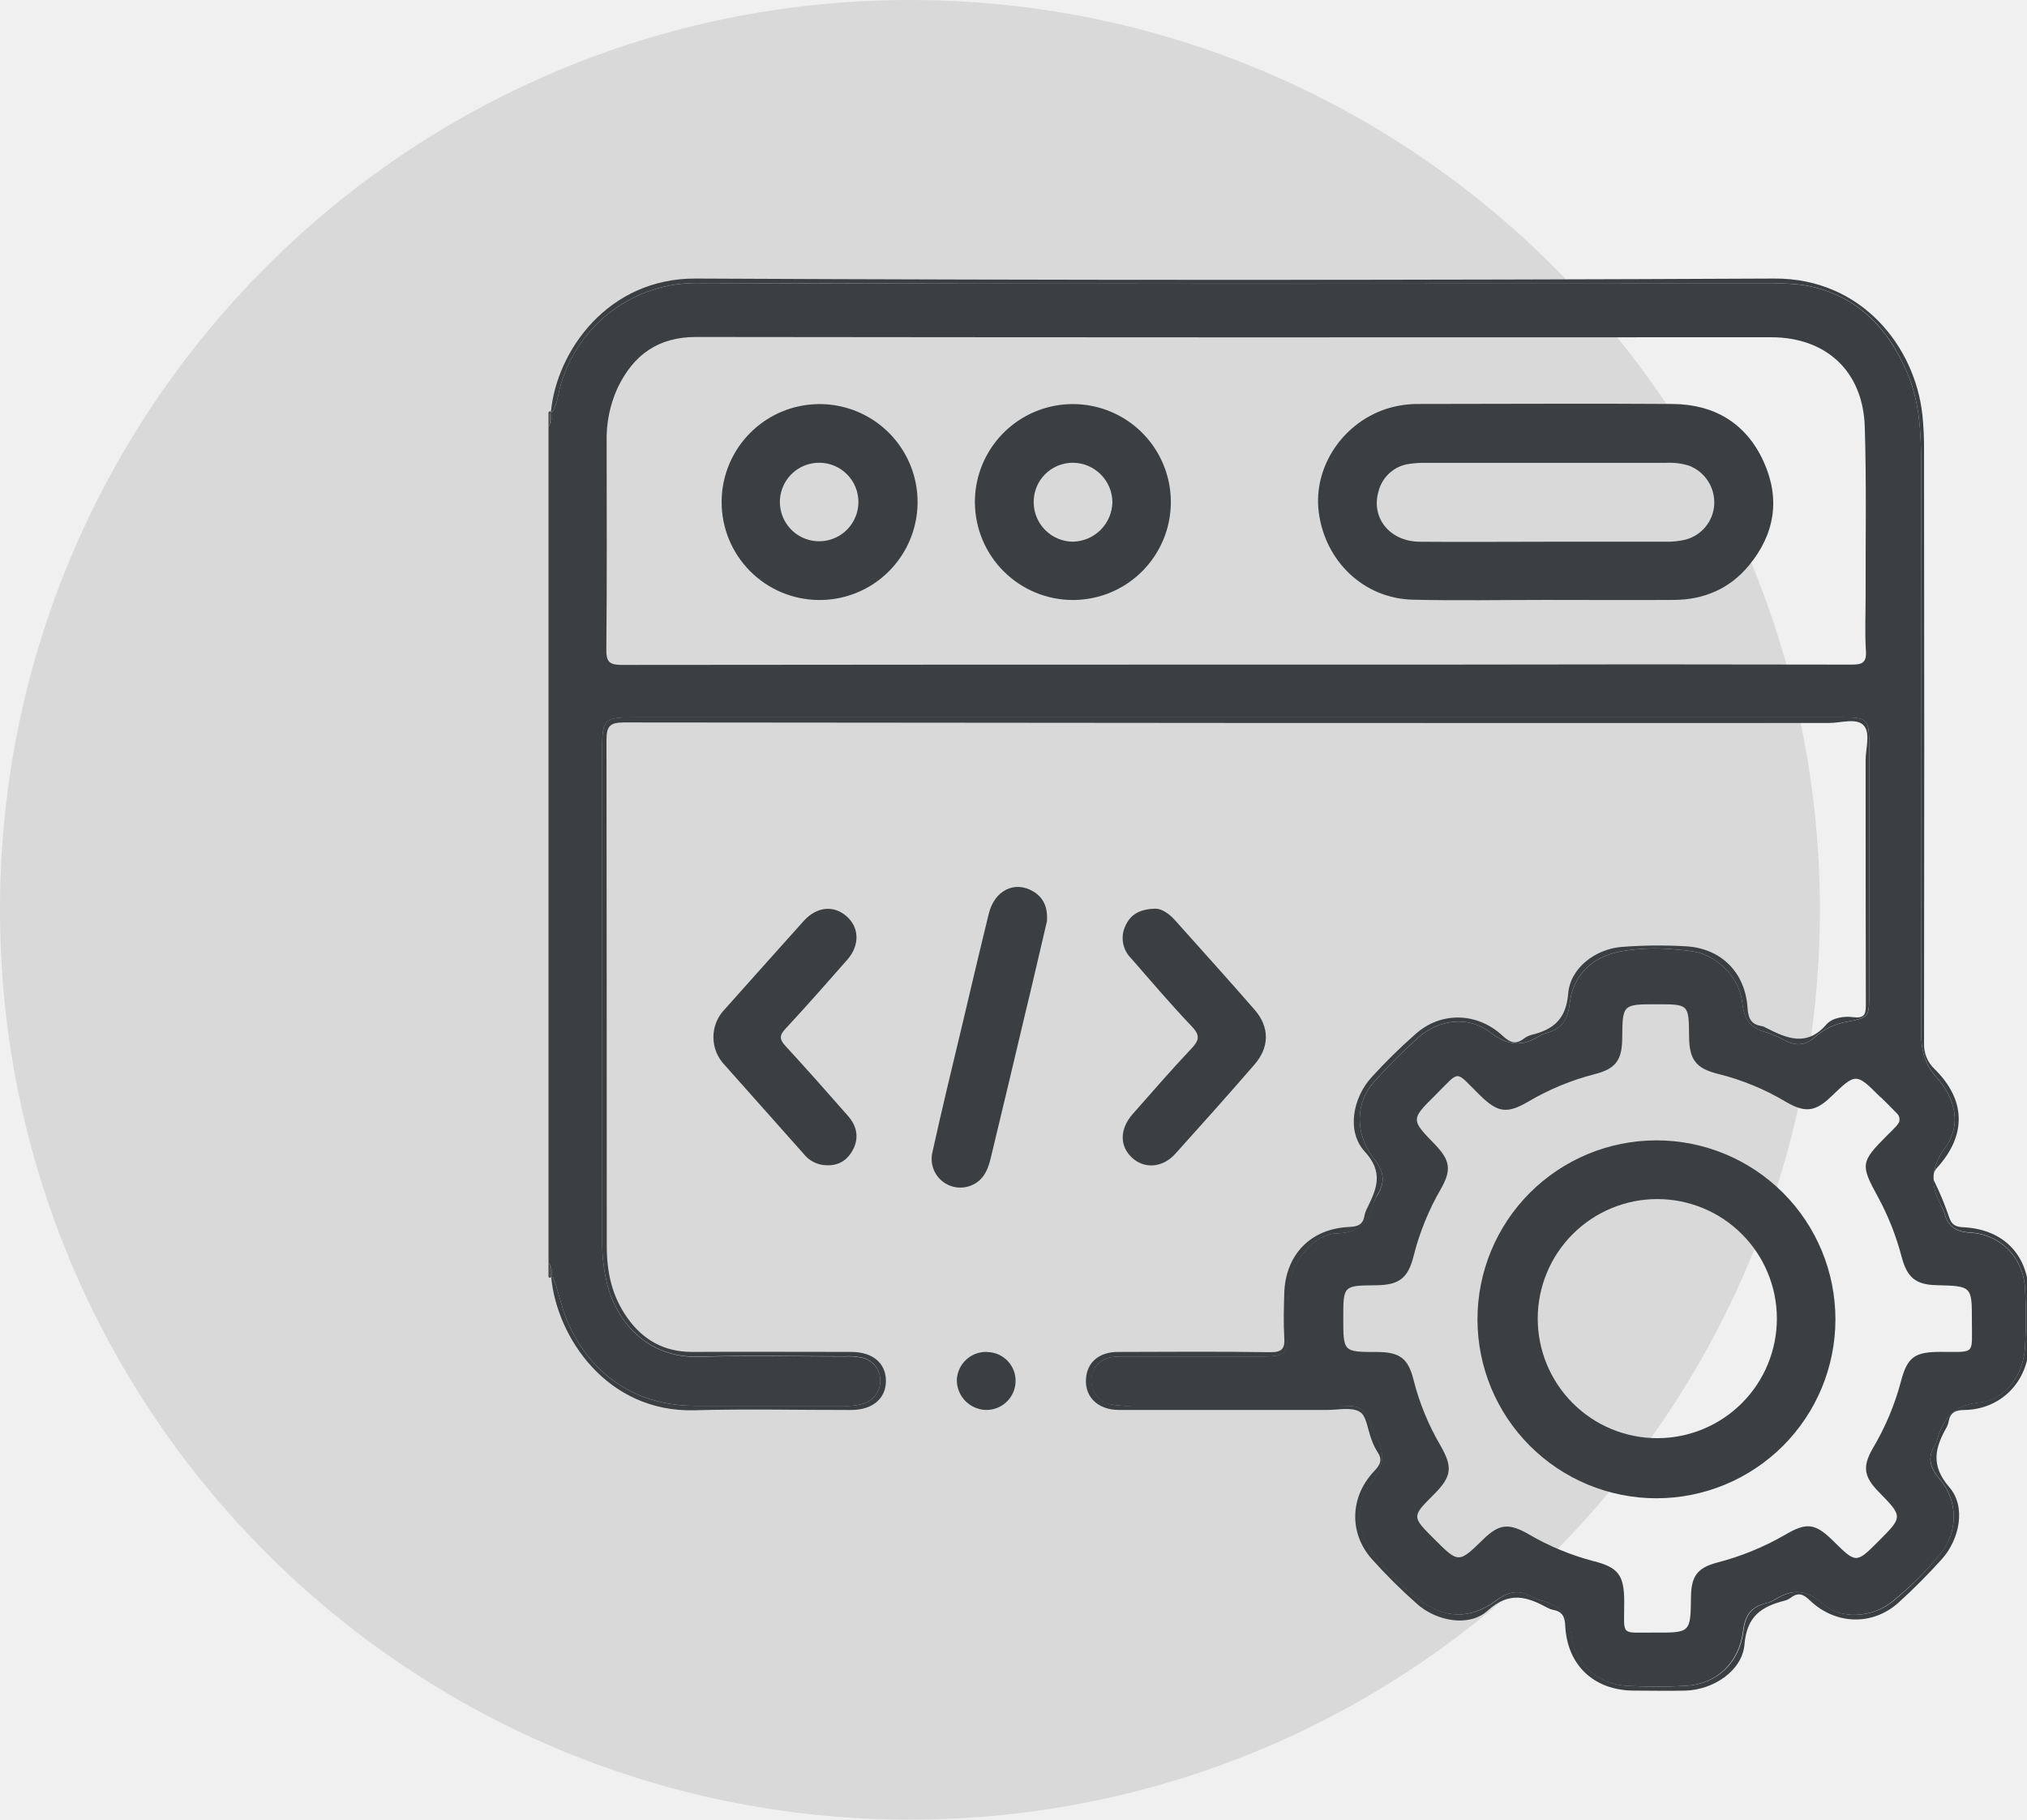
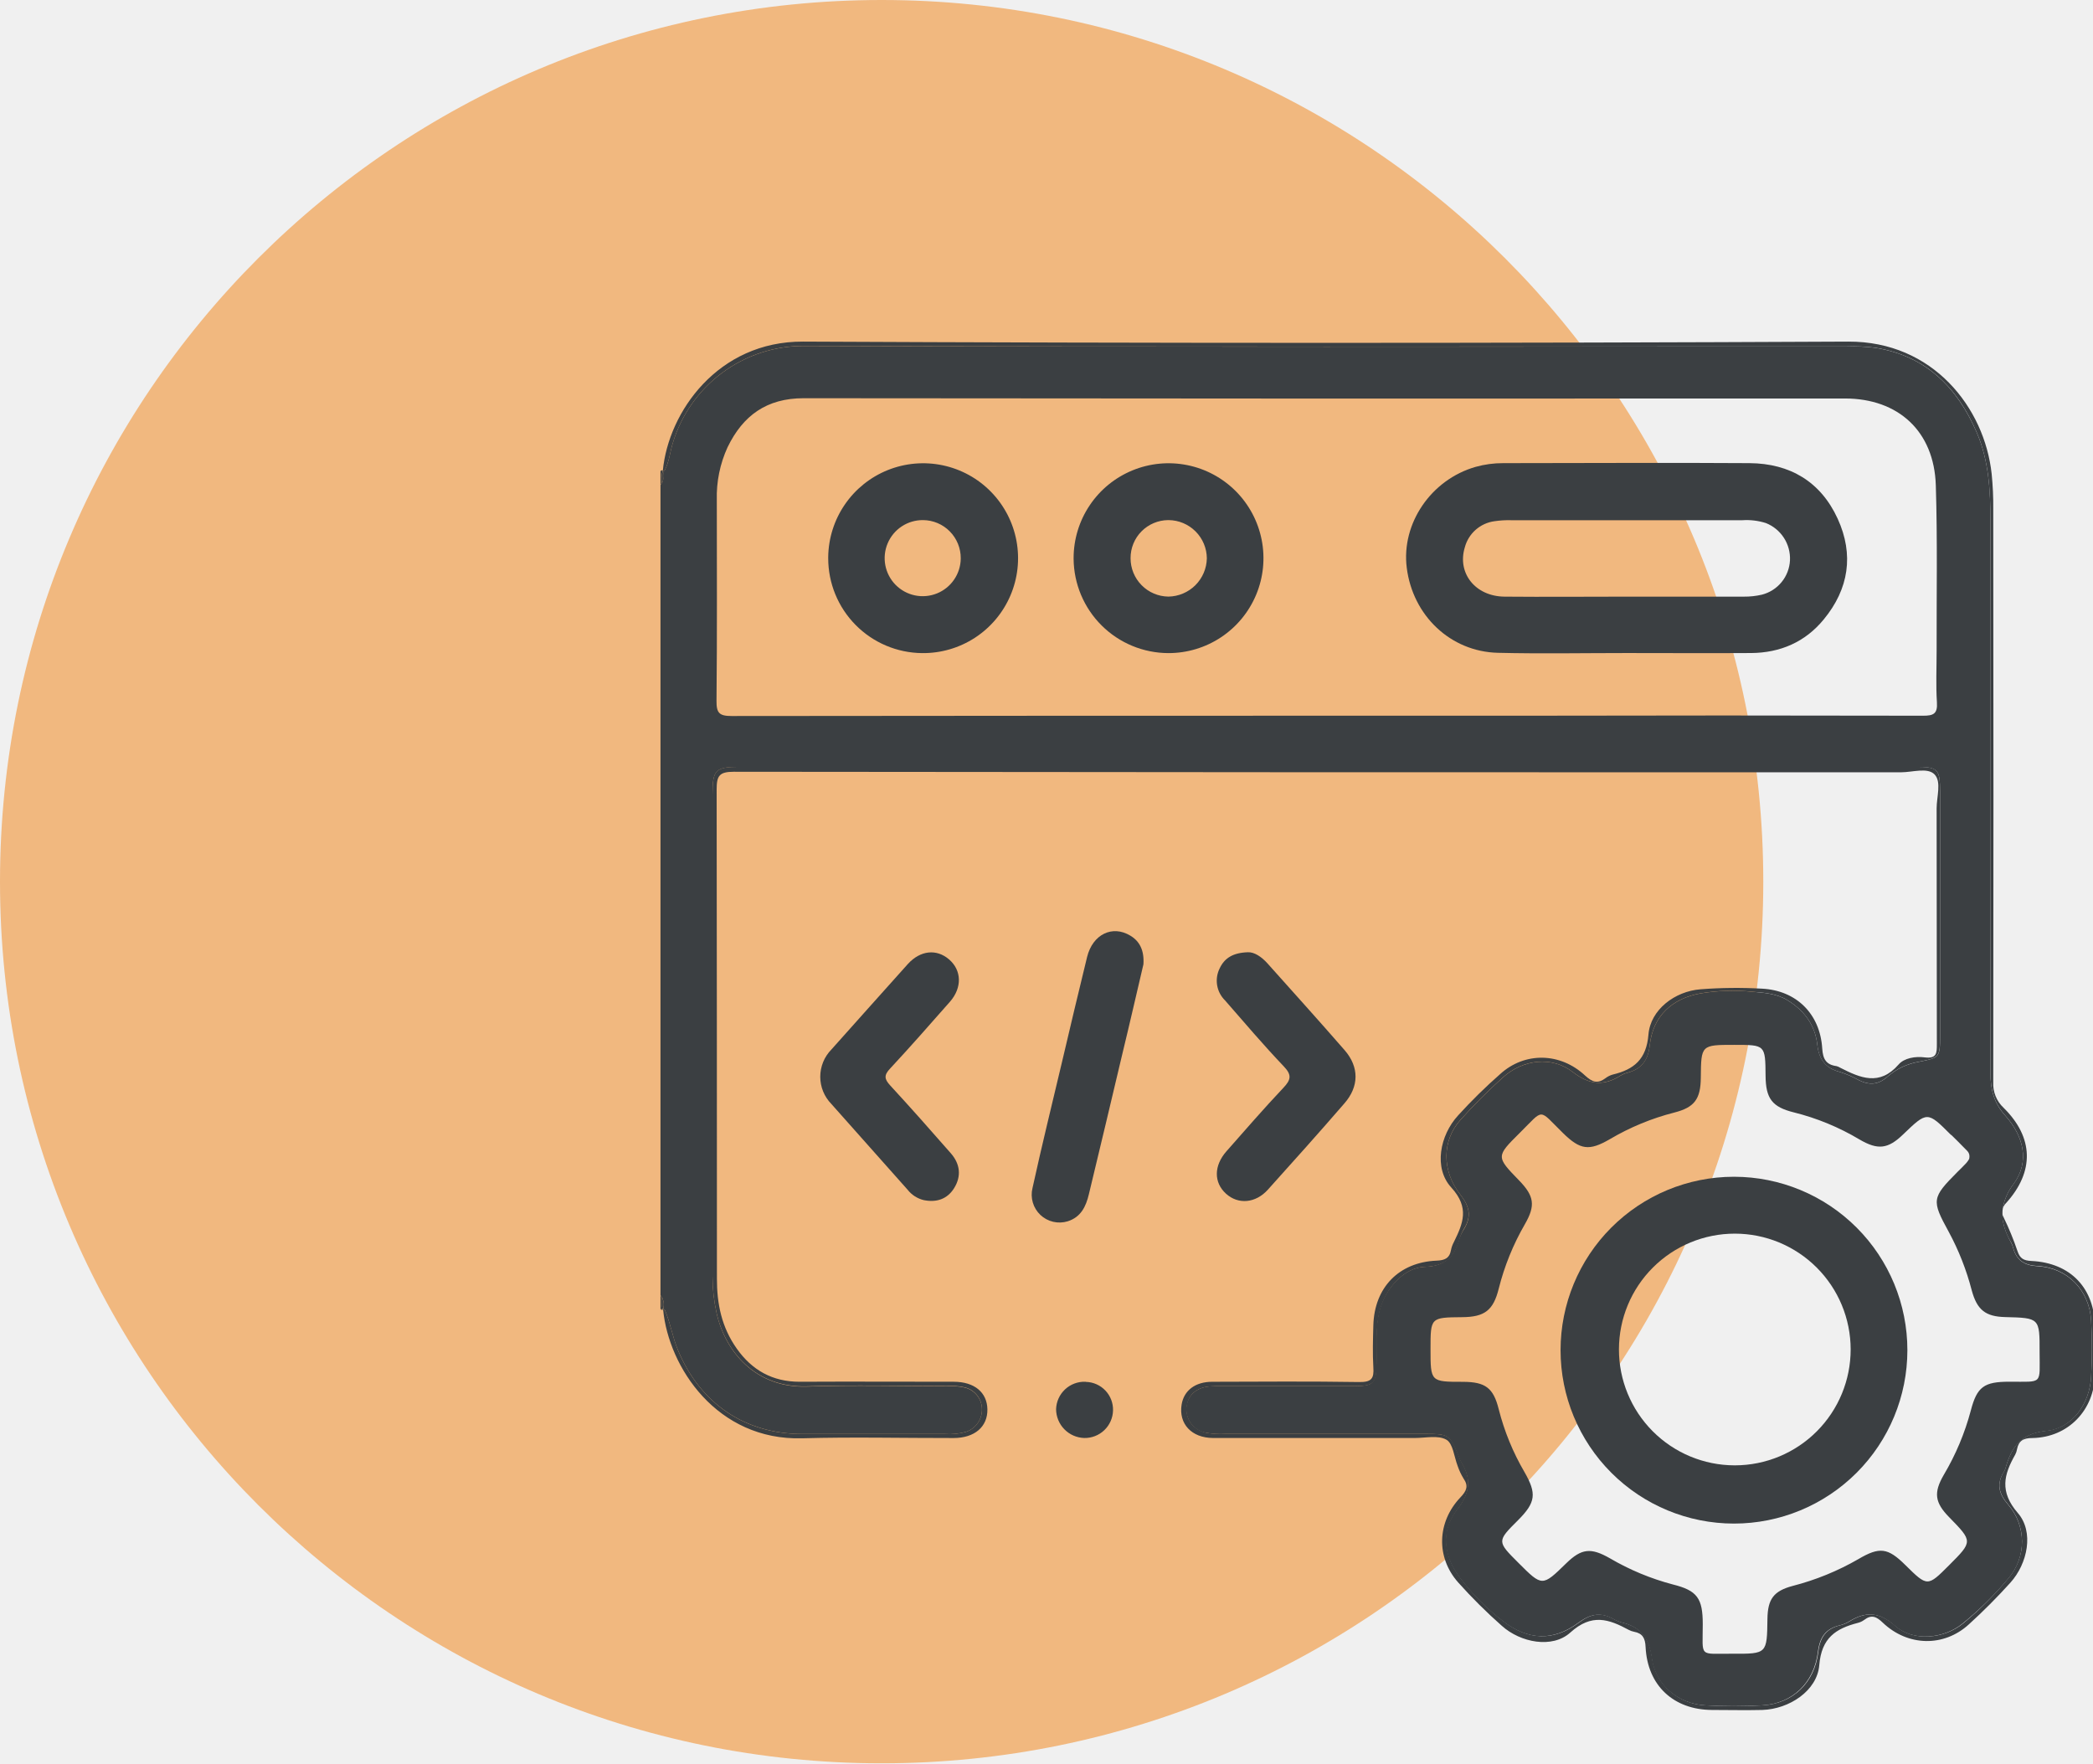
- <svg xmlns="http://www.w3.org/2000/svg" width="137" height="123" viewBox="0 0 137 123" fill="none">
-   <circle cx="61.5" cy="61.5" r="61.5" fill="#D9D9D9" />
-   <g clip-path="url(#clip0_4_39)">
-     <path d="M130.688 79.437C130.686 79.39 130.691 79.343 130.704 79.298C130.694 79.344 130.688 79.39 130.688 79.437Z" fill="#3B3F42" />
-     <path d="M37.261 86.303C37.313 86.32 37.358 86.353 37.388 86.397C37.772 87.299 37.91 88.272 38.293 89.179C39.831 92.889 42.954 95.021 46.956 95.029H56.928C57.417 95.062 57.908 95.012 58.38 94.88C58.724 94.767 59.02 94.543 59.222 94.243C59.424 93.942 59.52 93.584 59.496 93.222C59.476 92.876 59.341 92.546 59.113 92.285C58.886 92.023 58.577 91.845 58.237 91.778C57.854 91.698 57.462 91.671 57.071 91.697C53.813 91.697 50.554 91.611 47.295 91.721C43.711 91.838 41.578 89.283 40.983 86.577C40.799 85.75 40.704 84.906 40.702 84.059V50.428C40.702 48.702 40.9 48.496 42.595 48.496H124.614C126.194 48.496 126.329 48.635 126.332 50.235V67.246C126.332 68.771 126.309 68.784 124.836 69.071C124.026 69.212 123.271 69.572 122.654 70.114C122.033 70.677 121.397 70.711 120.68 70.356C120.254 70.116 119.804 69.921 119.337 69.775C118.347 69.514 117.888 68.894 117.773 67.9C117.622 66.508 116.866 65.492 115.688 64.772C114.934 64.311 114.076 64.251 113.24 64.183C112.038 64.06 110.826 64.097 109.634 64.295C107.629 64.652 106.308 65.88 106.083 67.898C105.961 68.977 105.502 69.566 104.519 69.835C104.36 69.874 104.208 69.936 104.066 70.017C102.885 70.781 101.873 70.68 100.71 69.78C99.253 68.654 97.238 68.899 95.846 70.153C94.802 71.09 93.81 72.082 92.874 73.125C91.594 74.548 91.555 76.668 92.874 78.339C93.515 79.152 93.656 79.856 93.134 80.722C92.986 80.942 92.87 81.183 92.79 81.436C92.449 82.659 91.794 83.332 90.379 83.368C88.963 83.404 87.623 84.862 87.219 86.449C86.919 87.638 87.039 88.848 87.016 90.05C86.99 91.523 86.844 91.687 85.386 91.692H76.296C75.97 91.682 75.643 91.689 75.318 91.713C74.411 91.809 73.829 92.362 73.754 93.178C73.722 93.588 73.844 93.996 74.095 94.321C74.347 94.647 74.71 94.868 75.115 94.941C75.564 95.022 76.022 95.05 76.478 95.024H90.457C92.06 95.024 92.128 95.076 92.746 96.588C92.785 96.712 92.834 96.833 92.894 96.948C93.643 98.129 93.567 99.127 92.634 100.298C91.487 101.766 91.664 103.489 92.798 105.011C93.659 106.161 94.672 107.188 95.809 108.064C97.566 109.43 99.334 109.509 101.114 108.187C101.936 107.577 102.655 107.449 103.523 107.926C103.722 108.041 103.935 108.129 104.157 108.187C105.46 108.497 106.039 109.318 106.216 110.661C106.464 112.522 108.041 113.852 109.931 113.956C111.266 114.032 112.604 114.032 113.938 113.956C116.008 113.836 117.539 112.415 117.812 110.223C117.94 109.18 118.36 108.612 119.335 108.374C119.559 108.322 119.773 108.234 119.968 108.114C121.126 107.394 122.077 107.425 123.191 108.416C124.426 109.519 126.58 109.336 127.912 108.244C129.078 107.297 130.15 106.24 131.113 105.087C131.721 104.37 132.053 103.459 132.047 102.519C132.041 101.578 131.699 100.671 131.082 99.962C130.436 99.211 130.245 98.53 130.777 97.683C130.83 97.603 130.87 97.515 130.897 97.422C131.306 95.957 131.968 94.993 133.765 94.815C135.561 94.638 136.771 92.917 136.87 91.043C136.94 89.74 136.94 88.435 136.87 87.132C136.758 85.018 135.225 83.436 133.134 83.326C132.214 83.277 131.663 82.914 131.426 82.041C131.395 81.915 131.348 81.793 131.285 81.679C130.853 80.897 130.626 80.187 130.688 79.452C130.688 79.406 130.694 79.359 130.704 79.314C130.807 78.684 131.068 78.09 131.463 77.588C132.61 76.024 132.148 74.236 130.887 72.83C130.071 71.928 129.844 70.979 129.844 69.817C129.868 56.978 129.868 44.139 129.844 31.301C129.844 29.215 129.734 27.129 128.887 25.161C127.521 22.007 125.334 19.819 121.796 19.259C121.149 19.178 120.497 19.149 119.846 19.173C95.601 19.173 71.355 19.214 47.11 19.134C45.05 19.12 43.042 19.775 41.386 21C39.73 22.225 38.515 23.954 37.925 25.927C37.733 26.548 37.683 27.208 37.373 27.791C37.342 27.835 37.298 27.868 37.248 27.885C37.298 28.047 37.309 28.218 37.278 28.384C37.248 28.55 37.177 28.707 37.073 28.84V85.347C37.18 85.479 37.253 85.635 37.286 85.802C37.318 85.969 37.31 86.141 37.261 86.303ZM127.117 74.168C127.44 74.488 127.766 74.806 128.081 75.135C128.235 75.297 128.449 75.43 128.363 75.841C128.308 75.94 128.243 76.032 128.17 76.118C127.972 76.334 127.761 76.538 127.552 76.743C125.748 78.555 125.727 78.722 126.937 80.928C127.633 82.215 128.17 83.581 128.538 84.997C128.91 86.374 129.497 86.841 130.884 86.874C133.275 86.934 133.28 86.934 133.275 89.312C133.275 91.617 133.535 91.377 131.171 91.382C129.398 91.382 128.91 91.731 128.475 93.397C128.057 94.969 127.425 96.475 126.595 97.873C125.868 99.122 125.962 99.808 126.968 100.835C128.618 102.524 128.618 102.524 126.968 104.177C125.454 105.694 125.454 105.694 123.902 104.162C122.69 102.962 122.114 102.884 120.636 103.755C119.199 104.584 117.657 105.214 116.05 105.627C114.723 105.981 114.311 106.542 114.29 107.923C114.259 110.358 114.259 110.369 111.863 110.356C109.467 110.343 109.778 110.661 109.778 108.294C109.778 106.487 109.392 105.947 107.692 105.525C106.152 105.119 104.675 104.505 103.302 103.7C101.972 102.939 101.32 103.012 100.259 104.044C98.583 105.681 98.583 105.681 96.925 104.023C95.415 102.516 95.415 102.516 96.899 101.036C98.129 99.805 98.202 99.185 97.347 97.694C96.542 96.319 95.934 94.837 95.543 93.293C95.173 91.809 94.612 91.395 93.051 91.39C90.788 91.39 90.788 91.39 90.788 89.096C90.788 86.9 90.788 86.9 92.996 86.88C94.56 86.867 95.168 86.41 95.546 84.89C95.942 83.314 96.557 81.8 97.371 80.393C98.121 79.09 98.02 78.43 96.975 77.351C95.353 75.68 95.348 75.675 97.021 74.017C98.747 72.309 98.281 72.327 100.027 74.035C101.234 75.218 101.852 75.304 103.299 74.462C104.699 73.636 106.209 73.012 107.783 72.609C109.201 72.249 109.629 71.67 109.642 70.174C109.663 67.885 109.663 67.885 111.988 67.885C114.142 67.885 114.142 67.885 114.16 70.038C114.173 71.631 114.614 72.22 116.136 72.596C117.745 72.997 119.285 73.633 120.709 74.483C121.999 75.239 122.701 75.151 123.756 74.131C125.443 72.512 125.443 72.512 127.096 74.168H127.117ZM41.002 29.888C40.965 28.614 41.223 27.349 41.755 26.191C42.829 23.98 44.482 22.778 47.06 22.778C71.273 22.806 95.485 22.812 119.697 22.797C123.417 22.797 125.915 25.083 126.035 28.845C126.157 32.685 126.082 36.533 126.092 40.378C126.092 41.585 126.035 42.792 126.113 43.994C126.168 44.807 125.852 44.928 125.135 44.925C115.849 44.904 106.562 44.904 97.274 44.925H83.488C69.671 44.925 55.854 44.932 42.037 44.946C41.171 44.946 40.973 44.737 40.981 43.882C41.028 39.203 41.004 34.546 41.002 29.888Z" fill="#3B3F42" />
-     <path d="M37.373 27.791C37.683 27.21 37.733 26.548 37.925 25.927C38.515 23.953 39.729 22.223 41.385 20.997C43.041 19.771 45.05 19.116 47.11 19.128C71.355 19.209 95.601 19.168 119.846 19.168C120.497 19.144 121.149 19.173 121.796 19.253C125.334 19.814 127.531 22.001 128.887 25.156C129.734 27.114 129.841 29.21 129.844 31.295C129.868 44.132 129.868 56.971 129.844 69.811C129.844 70.974 130.076 71.923 130.887 72.825C132.148 74.23 132.61 76.021 131.463 77.583C131.068 78.085 130.807 78.679 130.704 79.309C130.748 79.161 130.829 79.026 130.939 78.918C132.923 76.723 132.868 74.348 130.764 72.275C130.52 72.047 130.328 71.769 130.204 71.459C130.079 71.149 130.024 70.815 130.042 70.481C130.061 57.154 130.061 43.828 130.042 30.503C130.05 29.688 130.013 28.873 129.932 28.063C129.437 23.44 125.832 18.802 119.932 18.829C95.626 18.947 71.32 18.947 47.014 18.829C41.08 18.805 37.628 23.738 37.237 27.823V27.885C37.291 27.87 37.339 27.837 37.373 27.791Z" fill="#3B3F42" />
-     <path d="M131.285 81.663C131.348 81.777 131.395 81.899 131.426 82.025C131.663 82.899 132.208 83.261 133.134 83.311C135.219 83.42 136.758 85.003 136.87 87.117C136.94 88.419 136.94 89.725 136.87 91.027C136.771 92.902 135.584 94.609 133.765 94.8C131.945 94.99 131.312 95.952 130.897 97.407C130.87 97.499 130.83 97.587 130.777 97.668C130.256 98.515 130.436 99.195 131.082 99.946C131.699 100.656 132.041 101.563 132.047 102.503C132.053 103.443 131.722 104.354 131.113 105.071C130.16 106.229 129.096 107.291 127.938 108.244C126.608 109.336 124.452 109.519 123.217 108.416C122.104 107.426 121.152 107.394 119.994 108.114C119.799 108.234 119.585 108.322 119.361 108.374C118.386 108.612 117.966 109.188 117.838 110.223C117.578 112.415 116.034 113.836 113.964 113.956C112.63 114.034 111.292 114.034 109.957 113.956C108.067 113.852 106.49 112.522 106.242 110.661C106.065 109.318 105.494 108.497 104.183 108.187C103.961 108.129 103.748 108.041 103.549 107.926C102.681 107.439 101.962 107.566 101.14 108.187C99.36 109.509 97.592 109.43 95.835 108.064C94.698 107.188 93.685 106.161 92.824 105.011C91.69 103.489 91.521 101.766 92.66 100.298C93.58 99.127 93.656 98.129 92.921 96.948C92.86 96.833 92.811 96.712 92.772 96.588C92.154 95.073 92.086 95.024 90.483 95.024H76.504C76.048 95.05 75.59 95.022 75.141 94.941C74.241 94.729 73.709 94.033 73.78 93.178C73.85 92.323 74.432 91.809 75.344 91.713C75.669 91.689 75.996 91.682 76.322 91.692H85.412C86.87 91.692 87.016 91.523 87.042 90.05C87.065 88.848 86.945 87.638 87.245 86.45C87.649 84.862 88.96 83.404 90.405 83.368C91.849 83.332 92.475 82.659 92.816 81.436C92.884 81.184 92.986 80.942 93.119 80.717C93.658 79.851 93.512 79.152 92.871 78.334C91.555 76.663 91.594 74.543 92.871 73.12C93.808 72.076 94.8 71.084 95.843 70.148C97.235 68.894 99.25 68.649 100.708 69.775C101.87 70.674 102.882 70.776 104.063 70.012C104.205 69.931 104.358 69.869 104.517 69.83C105.51 69.569 105.969 68.972 106.081 67.893C106.305 65.875 107.627 64.647 109.632 64.29C110.823 64.092 112.036 64.055 113.237 64.178C114.074 64.248 114.932 64.305 115.685 64.767C116.866 65.492 117.622 66.508 117.771 67.895C117.88 68.889 118.339 69.519 119.335 69.77C119.802 69.916 120.252 70.111 120.677 70.351C121.394 70.706 122.031 70.672 122.651 70.109C123.269 69.567 124.024 69.206 124.833 69.066C126.306 68.776 126.327 68.763 126.329 67.241V50.23C126.329 48.629 126.191 48.491 124.611 48.491H42.592C40.898 48.491 40.702 48.697 40.699 50.423V84.043C40.702 84.89 40.796 85.735 40.981 86.562C41.575 89.268 43.708 91.823 47.292 91.705C50.549 91.596 53.81 91.682 57.069 91.682C57.459 91.655 57.851 91.682 58.234 91.763C58.575 91.83 58.883 92.008 59.111 92.269C59.339 92.531 59.473 92.861 59.493 93.207C59.522 93.57 59.427 93.933 59.225 94.236C59.022 94.54 58.724 94.767 58.378 94.881C57.905 95.012 57.414 95.062 56.925 95.029H46.954C42.952 95.029 39.829 92.889 38.291 89.179C37.915 88.272 37.769 87.299 37.386 86.397C37.355 86.353 37.31 86.32 37.258 86.303V86.361C37.641 90.373 41.015 95.498 46.959 95.329C50.476 95.23 53.998 95.316 57.515 95.311C58.982 95.311 59.9 94.529 59.877 93.301C59.853 92.122 58.969 91.387 57.53 91.385C53.946 91.385 50.361 91.366 46.776 91.385C44.886 91.385 43.46 90.579 42.397 89.077C41.333 87.576 41.007 85.949 41.01 84.187C41.01 72.815 41.004 61.444 40.991 50.074C40.991 49.125 41.163 48.835 42.188 48.835C69.331 48.868 96.471 48.881 123.61 48.872C124.416 48.872 125.472 48.51 125.957 49.031C126.442 49.552 126.09 50.595 126.092 51.398C126.092 56.873 126.097 62.348 126.108 67.822C126.108 68.453 126.108 68.865 125.258 68.758C124.614 68.672 123.827 68.8 123.433 69.261C122.106 70.779 120.766 70.192 119.374 69.483C119.293 69.432 119.205 69.394 119.113 69.368C118.386 69.269 118.159 68.883 118.112 68.135C117.961 65.724 116.311 64.087 113.91 63.964C112.479 63.883 111.045 63.898 109.616 64.008C107.827 64.149 106.13 65.434 105.99 67.165C105.849 68.896 104.983 69.6 103.505 69.955C103.316 70.007 103.139 70.095 102.984 70.216C102.441 70.622 102.063 70.476 101.573 70.028C99.837 68.404 97.355 68.365 95.645 69.924C94.614 70.829 93.635 71.792 92.712 72.807C91.432 74.194 90.999 76.483 92.23 77.828C93.533 79.249 93.051 80.341 92.415 81.645C92.322 81.816 92.255 82.001 92.217 82.192C92.115 82.779 91.779 82.914 91.203 82.938C88.58 83.047 86.872 84.815 86.799 87.445C86.773 88.42 86.742 89.403 86.799 90.376C86.857 91.158 86.666 91.418 85.819 91.405C82.401 91.351 78.978 91.377 75.558 91.387C74.374 91.387 73.584 91.995 73.425 92.977C73.209 94.317 74.116 95.303 75.618 95.308H89.696C90.444 95.308 91.328 95.1 91.896 95.428C92.357 95.689 92.433 96.619 92.678 97.253C92.782 97.561 92.92 97.857 93.09 98.134C93.463 98.668 93.291 99.01 92.871 99.453C91.239 101.174 91.161 103.624 92.712 105.379C93.668 106.447 94.686 107.459 95.76 108.408C97.063 109.582 99.284 110.014 100.541 108.878C102.037 107.527 103.223 107.942 104.616 108.693C104.73 108.755 104.853 108.799 104.981 108.823C105.585 108.935 105.763 109.269 105.791 109.897C105.924 112.574 107.741 114.264 110.414 114.279C111.587 114.279 112.76 114.308 113.933 114.279C115.808 114.219 117.76 112.942 117.906 111.151C118.063 109.248 119.059 108.601 120.599 108.205C120.757 108.166 120.906 108.096 121.037 107.999C121.559 107.6 121.903 107.772 122.341 108.195C124.082 109.85 126.598 109.902 128.337 108.312C129.348 107.394 130.316 106.419 131.233 105.405C132.446 104.062 132.897 101.849 131.755 100.538C130.464 99.044 130.785 97.855 131.577 96.463C131.638 96.347 131.679 96.222 131.7 96.093C131.817 95.493 132.143 95.311 132.777 95.311C135.269 95.266 137.096 93.366 137.136 90.861C137.154 89.786 137.136 88.71 137.136 87.636C137.136 84.88 135.457 83.094 132.704 82.959C132.159 82.933 131.903 82.789 131.731 82.265C131.459 81.464 131.137 80.68 130.767 79.919C130.688 79.775 130.642 79.616 130.634 79.452C130.651 80.234 130.876 80.997 131.285 81.663Z" fill="#3B3F42" />
-     <path d="M37.211 27.891C37.163 27.893 37.116 27.883 37.073 27.862V28.84C37.287 28.55 37.099 28.196 37.211 27.891Z" fill="#3B3F42" />
-     <path d="M37.211 27.891C37.217 27.867 37.226 27.844 37.237 27.823C37.21 27.807 37.178 27.802 37.147 27.81C37.117 27.817 37.09 27.836 37.073 27.862C37.116 27.883 37.163 27.893 37.211 27.891Z" fill="#3B3F42" />
-     <path d="M37.261 27.885H37.224C37.112 28.19 37.3 28.545 37.086 28.834C37.19 28.702 37.259 28.547 37.29 28.381C37.32 28.216 37.31 28.046 37.261 27.885Z" fill="#3B3F42" />
-     <path d="M37.261 27.885V27.823C37.249 27.844 37.241 27.867 37.235 27.891L37.261 27.885Z" fill="#3B3F42" />
-     <path d="M37.214 86.298C37.096 85.991 37.289 85.636 37.073 85.347V86.324C37.116 86.302 37.165 86.292 37.214 86.298Z" fill="#3B3F42" />
-     <path d="M37.237 86.361L37.214 86.298C37.165 86.292 37.116 86.302 37.073 86.324L37.149 86.369L37.237 86.361Z" fill="#3B3F42" />
-     <path d="M37.214 86.298H37.261C37.309 86.136 37.317 85.965 37.284 85.799C37.252 85.634 37.179 85.478 37.073 85.347C37.289 85.636 37.096 85.991 37.214 86.298Z" fill="#3B3F42" />
-     <path d="M37.214 86.298L37.237 86.361V86.303L37.214 86.298Z" fill="#3B3F42" />
-     <path d="M80.558 69.392C81.124 69.986 81.053 70.32 80.529 70.875C79.166 72.319 77.865 73.821 76.554 75.307C75.667 76.316 75.662 77.479 76.515 78.261C77.367 79.043 78.6 78.936 79.453 77.974C81.241 75.99 83.019 74.001 84.771 71.978C85.814 70.792 85.814 69.433 84.805 68.266C83.032 66.227 81.218 64.222 79.419 62.207C78.989 61.724 78.48 61.404 78.053 61.425C77.01 61.456 76.423 61.831 76.09 62.528C75.902 62.894 75.836 63.31 75.901 63.716C75.967 64.122 76.161 64.497 76.455 64.785C77.816 66.347 79.145 67.908 80.558 69.392Z" fill="#3B3F42" />
-     <path d="M53.098 70.716C52.689 70.273 52.647 69.999 53.098 69.53C54.517 68.005 55.89 66.438 57.27 64.871C58.127 63.888 58.083 62.681 57.204 61.925C56.326 61.169 55.2 61.294 54.337 62.236C52.54 64.23 50.778 66.222 48.992 68.213C48.496 68.72 48.218 69.401 48.218 70.11C48.218 70.819 48.496 71.5 48.992 72.007C50.769 74 52.541 75.995 54.311 77.99C54.593 78.35 54.989 78.606 55.434 78.714C56.323 78.894 57.074 78.652 57.556 77.88C58.078 77.041 57.974 76.188 57.327 75.448C55.935 73.858 54.532 72.272 53.098 70.716Z" fill="#3B3F42" />
-     <path d="M69.848 60.267C68.597 59.508 67.223 60.171 66.832 61.753C66.235 64.18 65.664 66.615 65.088 69.053C64.392 71.991 63.67 74.924 63.023 77.875C62.941 78.208 62.949 78.557 63.046 78.886C63.143 79.215 63.325 79.513 63.575 79.749C63.824 79.984 64.132 80.149 64.466 80.227C64.8 80.305 65.148 80.293 65.477 80.193C66.399 79.901 66.751 79.168 66.957 78.3C67.739 75.044 68.522 71.782 69.285 68.539C69.807 66.391 70.297 64.24 70.761 62.267C70.826 61.297 70.498 60.653 69.848 60.267Z" fill="#3B3F42" />
-     <path d="M66.702 91.385C66.178 91.369 65.67 91.562 65.289 91.921C64.908 92.279 64.685 92.775 64.668 93.298C64.672 93.822 64.878 94.323 65.244 94.698C65.609 95.073 66.106 95.291 66.629 95.308C67.151 95.319 67.656 95.123 68.033 94.762C68.41 94.402 68.629 93.906 68.641 93.384C68.655 92.871 68.464 92.373 68.11 92C67.757 91.627 67.27 91.409 66.757 91.395L66.702 91.385Z" fill="#3B3F42" />
-     <path d="M95.486 40.537C98.479 40.61 101.482 40.553 104.47 40.553C107.366 40.553 110.262 40.571 113.161 40.553C115.184 40.535 116.923 39.789 118.219 38.207C119.968 36.084 120.336 33.689 119.191 31.186C118.008 28.6 115.86 27.328 113.044 27.307C107.309 27.267 101.586 27.307 95.859 27.307C95.207 27.305 94.559 27.392 93.932 27.567C90.825 28.456 88.739 31.52 89.13 34.606C89.55 37.946 92.183 40.456 95.486 40.537ZM93.179 33.183C93.304 32.708 93.568 32.282 93.936 31.957C94.303 31.632 94.76 31.424 95.246 31.358C95.632 31.301 96.023 31.277 96.414 31.288H112.544C113.097 31.251 113.652 31.319 114.181 31.486C114.698 31.69 115.139 32.052 115.44 32.519C115.742 32.987 115.889 33.537 115.862 34.093C115.833 34.647 115.628 35.178 115.276 35.607C114.924 36.037 114.445 36.343 113.907 36.481C113.496 36.576 113.075 36.623 112.653 36.619H104.441C101.607 36.619 98.771 36.645 95.937 36.619C93.911 36.595 92.634 34.977 93.179 33.183Z" fill="#3B3F42" />
-     <path d="M55.317 40.558C56.627 40.574 57.911 40.2 59.009 39.486C60.106 38.771 60.967 37.747 61.482 36.543C61.998 35.339 62.144 34.009 61.904 32.722C61.664 31.434 61.047 30.247 60.132 29.31C59.217 28.373 58.045 27.729 56.763 27.458C55.482 27.187 54.149 27.303 52.933 27.789C51.718 28.276 50.673 29.113 49.933 30.193C49.192 31.273 48.789 32.548 48.773 33.858V33.936C48.771 35.68 49.457 37.353 50.683 38.593C51.908 39.834 53.574 40.54 55.317 40.558ZM55.385 31.28C55.733 31.282 56.077 31.352 56.397 31.487C56.718 31.622 57.009 31.819 57.253 32.067C57.498 32.314 57.691 32.607 57.822 32.929C57.953 33.251 58.02 33.596 58.018 33.944V33.96C58.013 34.484 57.852 34.996 57.556 35.429C57.261 35.863 56.843 36.199 56.357 36.395C55.87 36.591 55.336 36.639 54.823 36.532C54.309 36.425 53.839 36.168 53.471 35.794C53.103 35.419 52.855 34.944 52.757 34.429C52.659 33.914 52.716 33.381 52.921 32.898C53.125 32.415 53.469 32.003 53.907 31.715C54.346 31.427 54.86 31.276 55.385 31.28Z" fill="#3B3F42" />
-     <path d="M72.502 40.558C73.812 40.56 75.093 40.174 76.183 39.448C77.273 38.722 78.124 37.689 78.627 36.48C79.13 35.271 79.263 33.94 79.009 32.655C78.756 31.37 78.127 30.189 77.203 29.261C76.278 28.334 75.099 27.701 73.815 27.444C72.531 27.186 71.199 27.315 69.988 27.814C68.778 28.314 67.742 29.161 67.013 30.249C66.283 31.337 65.893 32.616 65.891 33.926V33.988C65.907 35.733 66.61 37.401 67.847 38.631C69.085 39.861 70.758 40.553 72.502 40.558ZM72.518 31.28C73.224 31.286 73.898 31.569 74.397 32.068C74.896 32.566 75.179 33.241 75.185 33.947C75.171 34.652 74.884 35.324 74.385 35.822C73.885 36.319 73.213 36.604 72.508 36.616C71.802 36.609 71.129 36.323 70.634 35.821C70.139 35.319 69.862 34.641 69.864 33.936C69.861 33.236 70.135 32.563 70.627 32.065C71.12 31.567 71.789 31.285 72.489 31.28H72.518Z" fill="#3B3F42" />
-     <path d="M111.947 77.085C108.739 77.088 105.664 78.364 103.397 80.633C101.131 82.902 99.858 85.979 99.859 89.186C99.86 92.394 101.135 95.469 103.404 97.737C105.672 100.004 108.748 101.278 111.956 101.278C115.163 101.278 118.239 100.004 120.508 97.737C122.776 95.469 124.051 92.394 124.052 89.186C124.053 85.979 122.781 82.902 120.514 80.633C118.247 78.364 115.172 77.088 111.965 77.085H111.947ZM111.988 97.216C109.847 97.21 107.796 96.354 106.285 94.836C104.775 93.319 103.928 91.264 103.931 89.122C103.935 86.981 104.787 84.929 106.303 83.416C107.818 81.903 109.872 81.053 112.013 81.053C114.154 81.053 116.208 81.903 117.723 83.416C119.239 84.929 120.092 86.981 120.095 89.122C120.098 91.264 119.251 93.319 117.741 94.836C116.23 96.354 114.179 97.21 112.038 97.216H111.988Z" fill="#3B3F42" />
+ <svg xmlns="http://www.w3.org/2000/svg" width="146" height="123" viewBox="0 0 146 123" fill="none">
+   <circle cx="61.5" cy="61.5" r="61.5" fill="#F37900" fill-opacity="0.47" />
+   <g clip-path="url(#clip0_28_5)">
+     <path d="M139.688 84.437C139.686 84.39 139.691 84.343 139.704 84.298C139.694 84.344 139.688 84.39 139.688 84.437Z" fill="#3B3F42" />
+     <path d="M46.261 91.303C46.313 91.32 46.358 91.353 46.388 91.397C46.772 92.299 46.91 93.272 47.293 94.179C48.831 97.889 51.954 100.021 55.956 100.029H65.928C66.417 100.062 66.908 100.012 67.38 99.88C67.724 99.767 68.02 99.543 68.222 99.243C68.424 98.942 68.52 98.584 68.496 98.222C68.476 97.876 68.341 97.546 68.113 97.285C67.885 97.023 67.577 96.845 67.237 96.778C66.854 96.698 66.462 96.671 66.071 96.697C62.813 96.697 59.554 96.611 56.295 96.721C52.711 96.838 50.578 94.283 49.983 91.577C49.799 90.75 49.704 89.906 49.702 89.059V55.428C49.702 53.702 49.9 53.496 51.595 53.496H133.614C135.194 53.496 135.329 53.635 135.332 55.235V72.246C135.332 73.771 135.309 73.784 133.836 74.071C133.026 74.212 132.271 74.572 131.654 75.114C131.033 75.677 130.397 75.711 129.68 75.356C129.254 75.116 128.804 74.921 128.337 74.775C127.347 74.514 126.888 73.894 126.773 72.9C126.622 71.508 125.866 70.492 124.688 69.772C123.934 69.311 123.076 69.251 122.24 69.183C121.038 69.06 119.826 69.097 118.634 69.295C116.629 69.652 115.308 70.88 115.083 72.898C114.961 73.977 114.502 74.566 113.519 74.835C113.36 74.874 113.208 74.936 113.066 75.017C111.885 75.781 110.873 75.68 109.71 74.78C108.253 73.654 106.238 73.899 104.846 75.153C103.802 76.09 102.81 77.082 101.874 78.125C100.594 79.548 100.554 81.668 101.874 83.339C102.515 84.152 102.656 84.856 102.134 85.722C101.986 85.942 101.87 86.183 101.79 86.436C101.449 87.659 100.794 88.331 99.379 88.368C97.963 88.404 96.623 89.862 96.219 91.449C95.919 92.638 96.039 93.848 96.016 95.05C95.99 96.523 95.844 96.687 94.386 96.692H85.296C84.97 96.682 84.643 96.689 84.318 96.713C83.411 96.809 82.829 97.362 82.754 98.178C82.722 98.588 82.844 98.996 83.095 99.321C83.347 99.647 83.71 99.868 84.115 99.941C84.564 100.022 85.022 100.05 85.478 100.024H99.457C101.06 100.024 101.128 100.076 101.746 101.588C101.785 101.712 101.834 101.833 101.894 101.948C102.643 103.129 102.567 104.127 101.634 105.298C100.487 106.766 100.664 108.489 101.798 110.011C102.659 111.161 103.672 112.188 104.809 113.064C106.566 114.43 108.334 114.509 110.114 113.187C110.936 112.577 111.655 112.449 112.523 112.926C112.722 113.041 112.935 113.129 113.157 113.187C114.46 113.497 115.039 114.318 115.216 115.661C115.464 117.522 117.041 118.852 118.931 118.956C120.266 119.032 121.604 119.032 122.938 118.956C125.008 118.836 126.539 117.415 126.812 115.223C126.94 114.18 127.36 113.612 128.335 113.374C128.559 113.322 128.773 113.234 128.968 113.114C130.126 112.394 131.077 112.426 132.191 113.416C133.426 114.519 135.58 114.336 136.912 113.244C138.078 112.297 139.15 111.24 140.113 110.087C140.721 109.37 141.053 108.459 141.047 107.519C141.041 106.578 140.699 105.671 140.082 104.962C139.436 104.211 139.245 103.53 139.777 102.683C139.83 102.603 139.87 102.515 139.897 102.422C140.306 100.957 140.968 99.993 142.765 99.815C144.561 99.638 145.771 97.918 145.87 96.043C145.94 94.74 145.94 93.435 145.87 92.132C145.758 90.018 144.225 88.436 142.134 88.326C141.214 88.277 140.663 87.914 140.426 87.041C140.395 86.915 140.348 86.793 140.285 86.679C139.853 85.897 139.626 85.187 139.688 84.452C139.688 84.406 139.694 84.359 139.704 84.314C139.807 83.684 140.068 83.09 140.463 82.588C141.61 81.024 141.148 79.236 139.887 77.83C139.071 76.928 138.844 75.979 138.844 74.817C138.868 61.978 138.868 49.139 138.844 36.301C138.844 34.215 138.734 32.129 137.887 30.161C136.521 27.007 134.334 24.819 130.796 24.259C130.149 24.178 129.497 24.149 128.846 24.173C104.601 24.173 80.355 24.214 56.11 24.134C54.05 24.12 52.042 24.775 50.386 26C48.73 27.225 47.515 28.954 46.925 30.927C46.733 31.548 46.683 32.208 46.373 32.791C46.342 32.835 46.298 32.868 46.248 32.885C46.298 33.047 46.309 33.218 46.278 33.384C46.248 33.55 46.177 33.707 46.073 33.84V90.347C46.18 90.479 46.253 90.635 46.286 90.802C46.318 90.969 46.31 91.141 46.261 91.303ZM136.117 79.168C136.44 79.488 136.766 79.806 137.081 80.135C137.235 80.297 137.449 80.43 137.363 80.841C137.308 80.94 137.243 81.032 137.17 81.118C136.972 81.334 136.761 81.538 136.552 81.743C134.748 83.555 134.727 83.722 135.937 85.928C136.633 87.215 137.17 88.581 137.538 89.997C137.91 91.374 138.497 91.841 139.884 91.874C142.275 91.934 142.28 91.934 142.275 94.312C142.275 96.617 142.535 96.377 140.171 96.382C138.398 96.382 137.91 96.731 137.475 98.397C137.057 99.969 136.425 101.475 135.595 102.873C134.868 104.122 134.962 104.808 135.968 105.835C137.618 107.524 137.618 107.524 135.968 109.177C134.454 110.694 134.454 110.694 132.902 109.162C131.69 107.962 131.114 107.884 129.636 108.755C128.199 109.584 126.657 110.214 125.05 110.627C123.723 110.981 123.311 111.542 123.29 112.923C123.259 115.358 123.259 115.369 120.863 115.356C118.467 115.343 118.778 115.661 118.778 113.294C118.778 111.487 118.392 110.947 116.692 110.525C115.152 110.119 113.675 109.505 112.302 108.7C110.972 107.939 110.32 108.012 109.259 109.044C107.583 110.681 107.583 110.681 105.925 109.023C104.415 107.516 104.415 107.516 105.899 106.036C107.129 104.805 107.202 104.185 106.347 102.694C105.542 101.319 104.934 99.837 104.543 98.293C104.173 96.809 103.612 96.395 102.051 96.39C99.788 96.39 99.788 96.39 99.788 94.096C99.788 91.9 99.788 91.9 101.996 91.88C103.56 91.867 104.168 91.41 104.546 89.89C104.942 88.314 105.557 86.8 106.371 85.393C107.122 84.09 107.02 83.43 105.974 82.351C104.353 80.68 104.348 80.675 106.021 79.017C107.747 77.309 107.281 77.327 109.027 79.035C110.234 80.218 110.852 80.304 112.299 79.462C113.699 78.636 115.209 78.012 116.783 77.609C118.201 77.249 118.629 76.67 118.642 75.174C118.663 72.885 118.663 72.885 120.988 72.885C123.142 72.885 123.142 72.885 123.16 75.038C123.173 76.631 123.614 77.22 125.136 77.596C126.745 77.997 128.285 78.633 129.709 79.483C130.999 80.239 131.701 80.151 132.756 79.131C134.443 77.512 134.443 77.512 136.096 79.168H136.117ZM50.002 34.888C49.965 33.614 50.223 32.349 50.755 31.191C51.829 28.98 53.482 27.778 56.06 27.778C80.273 27.806 104.485 27.812 128.697 27.797C132.417 27.797 134.915 30.083 135.035 33.845C135.157 37.685 135.082 41.533 135.092 45.378C135.092 46.585 135.035 47.792 135.113 48.994C135.168 49.807 134.852 49.928 134.135 49.925C124.849 49.904 115.562 49.904 106.274 49.925H92.488C78.671 49.925 64.854 49.932 51.037 49.946C50.171 49.946 49.973 49.737 49.981 48.882C50.028 44.203 50.004 39.546 50.002 34.888Z" fill="#3B3F42" />
+     <path d="M46.373 32.791C46.683 32.21 46.733 31.548 46.925 30.927C47.515 28.953 48.729 27.223 50.385 25.997C52.041 24.771 54.05 24.116 56.11 24.128C80.355 24.209 104.601 24.168 128.846 24.168C129.497 24.144 130.149 24.173 130.796 24.253C134.334 24.814 136.531 27.001 137.887 30.156C138.734 32.114 138.841 34.21 138.844 36.295C138.868 49.132 138.868 61.971 138.844 74.811C138.844 75.974 139.076 76.923 139.887 77.825C141.148 79.23 141.61 81.021 140.463 82.583C140.068 83.085 139.807 83.679 139.704 84.309C139.748 84.161 139.829 84.026 139.939 83.918C141.923 81.723 141.868 79.348 139.764 77.275C139.52 77.047 139.328 76.769 139.204 76.459C139.079 76.149 139.024 75.815 139.042 75.481C139.061 62.154 139.061 48.828 139.042 35.503C139.05 34.688 139.013 33.873 138.932 33.063C138.437 28.44 134.832 23.802 128.932 23.829C104.626 23.947 80.32 23.947 56.014 23.829C50.08 23.805 46.628 28.738 46.237 32.823V32.885C46.291 32.87 46.339 32.837 46.373 32.791Z" fill="#3B3F42" />
+     <path d="M140.285 86.663C140.348 86.777 140.395 86.899 140.426 87.025C140.663 87.899 141.208 88.261 142.134 88.311C144.219 88.42 145.758 90.003 145.87 92.117C145.94 93.419 145.94 94.725 145.87 96.027C145.771 97.902 144.584 99.609 142.765 99.8C140.945 99.99 140.312 100.952 139.897 102.407C139.87 102.499 139.83 102.587 139.777 102.667C139.256 103.515 139.436 104.195 140.082 104.946C140.699 105.656 141.041 106.563 141.047 107.503C141.053 108.443 140.722 109.354 140.113 110.071C139.16 111.229 138.096 112.291 136.938 113.244C135.608 114.336 133.452 114.519 132.217 113.416C131.104 112.426 130.152 112.394 128.994 113.114C128.799 113.234 128.585 113.322 128.361 113.374C127.386 113.612 126.966 114.188 126.838 115.223C126.578 117.415 125.034 118.836 122.964 118.956C121.63 119.034 120.292 119.034 118.957 118.956C117.067 118.852 115.49 117.522 115.242 115.661C115.065 114.318 114.494 113.497 113.183 113.187C112.961 113.129 112.748 113.041 112.549 112.926C111.681 112.439 110.962 112.566 110.14 113.187C108.36 114.509 106.592 114.43 104.835 113.064C103.698 112.188 102.685 111.161 101.824 110.011C100.69 108.489 100.521 106.766 101.66 105.298C102.58 104.127 102.656 103.129 101.921 101.948C101.86 101.833 101.811 101.712 101.772 101.588C101.154 100.073 101.086 100.024 99.483 100.024H85.504C85.048 100.05 84.59 100.022 84.141 99.941C83.241 99.729 82.709 99.033 82.78 98.178C82.85 97.323 83.432 96.809 84.344 96.713C84.669 96.689 84.996 96.682 85.322 96.692H94.412C95.87 96.692 96.016 96.523 96.042 95.05C96.065 93.848 95.945 92.638 96.245 91.45C96.649 89.862 97.96 88.404 99.405 88.368C100.849 88.332 101.475 87.659 101.816 86.436C101.884 86.184 101.986 85.942 102.119 85.717C102.658 84.851 102.512 84.152 101.871 83.334C100.554 81.663 100.594 79.543 101.871 78.12C102.808 77.076 103.8 76.084 104.843 75.148C106.235 73.894 108.25 73.649 109.708 74.775C110.87 75.674 111.882 75.776 113.063 75.012C113.205 74.931 113.358 74.869 113.517 74.83C114.51 74.569 114.969 73.972 115.081 72.893C115.305 70.875 116.627 69.647 118.632 69.29C119.823 69.092 121.036 69.055 122.237 69.178C123.074 69.248 123.932 69.305 124.685 69.767C125.866 70.492 126.622 71.508 126.771 72.895C126.88 73.889 127.339 74.519 128.335 74.77C128.802 74.916 129.252 75.111 129.677 75.351C130.394 75.706 131.031 75.672 131.651 75.109C132.269 74.567 133.024 74.206 133.833 74.066C135.306 73.776 135.327 73.763 135.329 72.241V55.23C135.329 53.629 135.191 53.491 133.611 53.491H51.592C49.898 53.491 49.702 53.697 49.699 55.423V89.043C49.702 89.89 49.796 90.735 49.981 91.562C50.575 94.268 52.708 96.823 56.292 96.705C59.549 96.596 62.81 96.682 66.069 96.682C66.459 96.655 66.851 96.682 67.234 96.763C67.575 96.83 67.883 97.008 68.111 97.269C68.339 97.531 68.473 97.861 68.493 98.207C68.522 98.57 68.427 98.933 68.225 99.236C68.022 99.54 67.724 99.767 67.378 99.881C66.905 100.012 66.414 100.062 65.925 100.029H55.954C51.952 100.029 48.829 97.889 47.291 94.179C46.915 93.272 46.769 92.299 46.386 91.397C46.355 91.353 46.31 91.32 46.258 91.303V91.361C46.641 95.373 50.015 100.498 55.959 100.329C59.476 100.23 62.998 100.316 66.515 100.311C67.982 100.311 68.9 99.529 68.877 98.301C68.853 97.122 67.969 96.387 66.53 96.385C62.946 96.385 59.361 96.366 55.776 96.385C53.886 96.385 52.46 95.579 51.397 94.077C50.333 92.576 50.007 90.949 50.01 89.187C50.01 77.815 50.004 66.444 49.991 55.074C49.991 54.125 50.163 53.835 51.188 53.835C78.331 53.868 105.471 53.881 132.61 53.872C133.416 53.872 134.472 53.51 134.957 54.031C135.442 54.552 135.09 55.595 135.092 56.398C135.092 61.873 135.097 67.348 135.108 72.822C135.108 73.453 135.108 73.865 134.258 73.758C133.614 73.672 132.827 73.8 132.433 74.261C131.106 75.779 129.766 75.192 128.374 74.483C128.293 74.432 128.205 74.394 128.113 74.368C127.386 74.269 127.159 73.883 127.112 73.135C126.961 70.724 125.311 69.087 122.91 68.964C121.479 68.883 120.045 68.898 118.616 69.008C116.827 69.149 115.13 70.434 114.99 72.165C114.849 73.896 113.983 74.6 112.505 74.955C112.316 75.007 112.139 75.095 111.984 75.216C111.441 75.622 111.063 75.476 110.573 75.028C108.837 73.404 106.355 73.365 104.645 74.924C103.614 75.829 102.635 76.792 101.712 77.807C100.432 79.194 99.999 81.483 101.23 82.828C102.533 84.249 102.051 85.341 101.415 86.645C101.322 86.816 101.255 87.001 101.217 87.192C101.115 87.779 100.779 87.914 100.203 87.938C97.58 88.047 95.872 89.815 95.799 92.445C95.773 93.42 95.742 94.403 95.799 95.376C95.857 96.158 95.666 96.418 94.819 96.405C91.401 96.351 87.978 96.377 84.558 96.387C83.374 96.387 82.584 96.995 82.425 97.977C82.209 99.317 83.116 100.303 84.618 100.308H98.696C99.444 100.308 100.328 100.1 100.896 100.428C101.357 100.689 101.433 101.619 101.678 102.253C101.782 102.561 101.92 102.857 102.09 103.134C102.463 103.669 102.291 104.01 101.871 104.453C100.239 106.174 100.161 108.624 101.712 110.379C102.668 111.447 103.685 112.459 104.76 113.408C106.063 114.582 108.284 115.014 109.541 113.878C111.037 112.527 112.223 112.942 113.616 113.693C113.73 113.755 113.853 113.799 113.981 113.823C114.585 113.935 114.763 114.269 114.791 114.897C114.924 117.574 116.741 119.264 119.414 119.279C120.587 119.279 121.76 119.308 122.933 119.279C124.808 119.219 126.76 117.942 126.906 116.151C127.063 114.248 128.059 113.601 129.599 113.205C129.757 113.166 129.906 113.096 130.037 112.999C130.559 112.6 130.903 112.772 131.341 113.195C133.082 114.85 135.598 114.902 137.337 113.312C138.348 112.394 139.316 111.419 140.233 110.405C141.446 109.062 141.897 106.849 140.755 105.538C139.464 104.044 139.785 102.855 140.577 101.463C140.638 101.347 140.679 101.222 140.7 101.093C140.817 100.493 141.143 100.311 141.777 100.311C144.269 100.266 146.096 98.366 146.136 95.861C146.154 94.786 146.136 93.71 146.136 92.636C146.136 89.88 144.457 88.094 141.704 87.959C141.159 87.933 140.903 87.789 140.731 87.265C140.459 86.464 140.137 85.68 139.767 84.919C139.688 84.775 139.642 84.616 139.634 84.452C139.651 85.234 139.876 85.997 140.285 86.663Z" fill="#3B3F42" />
+     <path d="M46.211 32.891C46.163 32.893 46.116 32.883 46.073 32.862V33.84C46.287 33.55 46.099 33.196 46.211 32.891Z" fill="#3B3F42" />
+     <path d="M46.211 32.891C46.217 32.867 46.226 32.844 46.237 32.823C46.21 32.807 46.178 32.802 46.147 32.81C46.117 32.817 46.09 32.836 46.073 32.862C46.116 32.883 46.163 32.893 46.211 32.891Z" fill="#3B3F42" />
+     <path d="M46.261 32.885H46.224C46.112 33.19 46.3 33.545 46.086 33.834C46.19 33.702 46.259 33.547 46.29 33.381C46.32 33.216 46.31 33.046 46.261 32.885Z" fill="#3B3F42" />
+     <path d="M46.261 32.885V32.823C46.249 32.844 46.241 32.867 46.235 32.891L46.261 32.885Z" fill="#3B3F42" />
+     <path d="M46.214 91.298C46.096 90.991 46.289 90.636 46.073 90.347V91.324C46.116 91.302 46.165 91.292 46.214 91.298Z" fill="#3B3F42" />
+     <path d="M46.237 91.361L46.214 91.298C46.165 91.292 46.116 91.302 46.073 91.324L46.149 91.369L46.237 91.361Z" fill="#3B3F42" />
+     <path d="M46.214 91.298H46.261C46.309 91.136 46.317 90.965 46.284 90.799C46.252 90.634 46.179 90.478 46.073 90.347C46.289 90.636 46.096 90.991 46.214 91.298Z" fill="#3B3F42" />
+     <path d="M46.214 91.298L46.237 91.361V91.303L46.214 91.298Z" fill="#3B3F42" />
+     <path d="M89.558 74.392C90.124 74.986 90.053 75.32 89.529 75.875C88.166 77.319 86.865 78.821 85.554 80.307C84.667 81.316 84.662 82.479 85.515 83.261C86.367 84.043 87.6 83.936 88.453 82.974C90.241 80.99 92.019 79.001 93.771 76.978C94.814 75.792 94.814 74.433 93.805 73.266C92.032 71.227 90.218 69.222 88.419 67.207C87.989 66.725 87.48 66.404 87.053 66.425C86.01 66.456 85.423 66.831 85.09 67.528C84.902 67.894 84.836 68.31 84.901 68.716C84.967 69.122 85.161 69.497 85.455 69.785C86.816 71.347 88.145 72.908 89.558 74.392Z" fill="#3B3F42" />
+     <path d="M62.098 75.716C61.689 75.273 61.647 74.999 62.098 74.53C63.517 73.005 64.89 71.438 66.27 69.871C67.127 68.888 67.083 67.681 66.204 66.925C65.326 66.169 64.2 66.294 63.337 67.236C61.54 69.23 59.778 71.222 57.992 73.213C57.496 73.72 57.218 74.401 57.218 75.11C57.218 75.819 57.496 76.5 57.992 77.007C59.769 79 61.541 80.995 63.311 82.99C63.593 83.35 63.989 83.606 64.434 83.714C65.323 83.894 66.074 83.652 66.556 82.88C67.078 82.041 66.974 81.188 66.327 80.448C64.935 78.858 63.532 77.272 62.098 75.716Z" fill="#3B3F42" />
+     <path d="M78.848 65.267C77.597 64.508 76.223 65.171 75.832 66.753C75.235 69.18 74.664 71.615 74.088 74.053C73.392 76.991 72.67 79.924 72.023 82.875C71.941 83.208 71.949 83.557 72.046 83.886C72.143 84.215 72.325 84.513 72.575 84.749C72.824 84.984 73.132 85.149 73.466 85.227C73.8 85.305 74.148 85.293 74.477 85.193C75.399 84.901 75.751 84.168 75.957 83.3C76.739 80.044 77.522 76.782 78.285 73.539C78.807 71.391 79.297 69.24 79.761 67.267C79.826 66.297 79.498 65.653 78.848 65.267Z" fill="#3B3F42" />
+     <path d="M75.702 96.385C75.178 96.369 74.67 96.562 74.289 96.921C73.908 97.279 73.685 97.775 73.668 98.298C73.672 98.822 73.878 99.323 74.244 99.698C74.609 100.073 75.106 100.291 75.629 100.308C76.151 100.319 76.656 100.123 77.033 99.762C77.41 99.402 77.629 98.906 77.641 98.384C77.655 97.871 77.464 97.373 77.11 97C76.757 96.627 76.27 96.409 75.757 96.395L75.702 96.385Z" fill="#3B3F42" />
+     <path d="M104.486 45.537C107.479 45.61 110.482 45.553 113.47 45.553C116.366 45.553 119.262 45.571 122.161 45.553C124.184 45.535 125.923 44.789 127.219 43.207C128.968 41.084 129.336 38.689 128.191 36.186C127.008 33.6 124.86 32.328 122.044 32.307C116.309 32.267 110.586 32.307 104.859 32.307C104.208 32.304 103.559 32.392 102.932 32.567C99.825 33.456 97.739 36.52 98.13 39.606C98.55 42.946 101.183 45.456 104.486 45.537ZM102.179 38.183C102.304 37.708 102.568 37.282 102.936 36.957C103.304 36.632 103.76 36.424 104.246 36.358C104.633 36.301 105.023 36.277 105.414 36.288H121.544C122.097 36.251 122.652 36.319 123.181 36.486C123.698 36.69 124.139 37.052 124.44 37.519C124.742 37.987 124.889 38.537 124.862 39.093C124.833 39.647 124.628 40.178 124.276 40.607C123.924 41.037 123.445 41.343 122.907 41.481C122.496 41.576 122.075 41.623 121.653 41.619H113.441C110.607 41.619 107.771 41.645 104.937 41.619C102.911 41.595 101.634 39.977 102.179 38.183Z" fill="#3B3F42" />
+     <path d="M64.317 45.558C65.626 45.574 66.911 45.2 68.009 44.486C69.106 43.771 69.967 42.747 70.482 41.543C70.998 40.339 71.144 39.009 70.904 37.722C70.664 36.434 70.047 35.247 69.132 34.31C68.217 33.373 67.045 32.729 65.763 32.458C64.482 32.187 63.149 32.303 61.933 32.789C60.718 33.276 59.673 34.113 58.933 35.193C58.192 36.273 57.789 37.548 57.773 38.858V38.936C57.771 40.68 58.457 42.353 59.683 43.593C60.908 44.834 62.574 45.54 64.317 45.558ZM64.385 36.28C64.733 36.282 65.077 36.352 65.397 36.487C65.718 36.622 66.009 36.819 66.253 37.067C66.498 37.314 66.691 37.607 66.822 37.929C66.953 38.251 67.02 38.596 67.018 38.944V38.96C67.013 39.484 66.852 39.996 66.556 40.429C66.261 40.863 65.843 41.199 65.357 41.395C64.87 41.591 64.336 41.639 63.823 41.532C63.309 41.425 62.839 41.168 62.471 40.794C62.103 40.419 61.855 39.944 61.757 39.429C61.659 38.914 61.716 38.381 61.921 37.898C62.125 37.415 62.469 37.003 62.907 36.715C63.346 36.427 63.86 36.276 64.385 36.28Z" fill="#3B3F42" />
+     <path d="M81.502 45.558C82.812 45.56 84.093 45.174 85.183 44.448C86.273 43.722 87.124 42.689 87.627 41.48C88.13 40.271 88.263 38.94 88.009 37.655C87.756 36.37 87.127 35.189 86.203 34.261C85.278 33.334 84.099 32.701 82.815 32.444C81.531 32.186 80.199 32.315 78.988 32.815C77.778 33.314 76.742 34.161 76.013 35.249C75.283 36.337 74.893 37.616 74.891 38.926V38.988C74.907 40.733 75.61 42.401 76.847 43.631C78.085 44.861 79.758 45.553 81.502 45.558ZM81.518 36.28C82.224 36.286 82.898 36.569 83.397 37.068C83.896 37.566 84.179 38.241 84.185 38.947C84.171 39.652 83.884 40.324 83.385 40.822C82.885 41.319 82.213 41.604 81.508 41.616C80.802 41.609 80.129 41.323 79.634 40.821C79.139 40.319 78.862 39.641 78.864 38.936C78.861 38.236 79.135 37.563 79.627 37.065C80.12 36.567 80.789 36.285 81.489 36.28H81.518Z" fill="#3B3F42" />
+     <path d="M120.947 82.085C117.739 82.088 114.664 83.364 112.397 85.633C110.131 87.902 108.858 90.979 108.859 94.186C108.86 97.394 110.135 100.469 112.404 102.737C114.672 105.004 117.748 106.278 120.956 106.278C124.163 106.278 127.239 105.004 129.508 102.737C131.776 100.469 133.051 97.394 133.052 94.186C133.053 90.979 131.781 87.902 129.514 85.633C127.247 83.364 124.172 82.088 120.965 82.085H120.947ZM120.988 102.216C118.847 102.21 116.796 101.354 115.285 99.836C113.775 98.319 112.928 96.264 112.931 94.122C112.935 91.981 113.787 89.929 115.303 88.416C116.818 86.903 118.872 86.053 121.013 86.053C123.154 86.053 125.208 86.903 126.723 88.416C128.239 89.929 129.092 91.981 129.095 94.122C129.098 96.264 128.251 98.319 126.741 99.836C125.23 101.354 123.179 102.21 121.038 102.216H120.988Z" fill="#3B3F42" />
  </g>
  <defs>
-     <clipPath id="clip0_4_39">
-       <rect width="100" height="100.109" fill="white" transform="translate(37 16)" />
+     <clipPath id="clip0_28_5">
+       <rect width="100" height="100.109" fill="white" transform="translate(46 21)" />
    </clipPath>
  </defs>
</svg>
